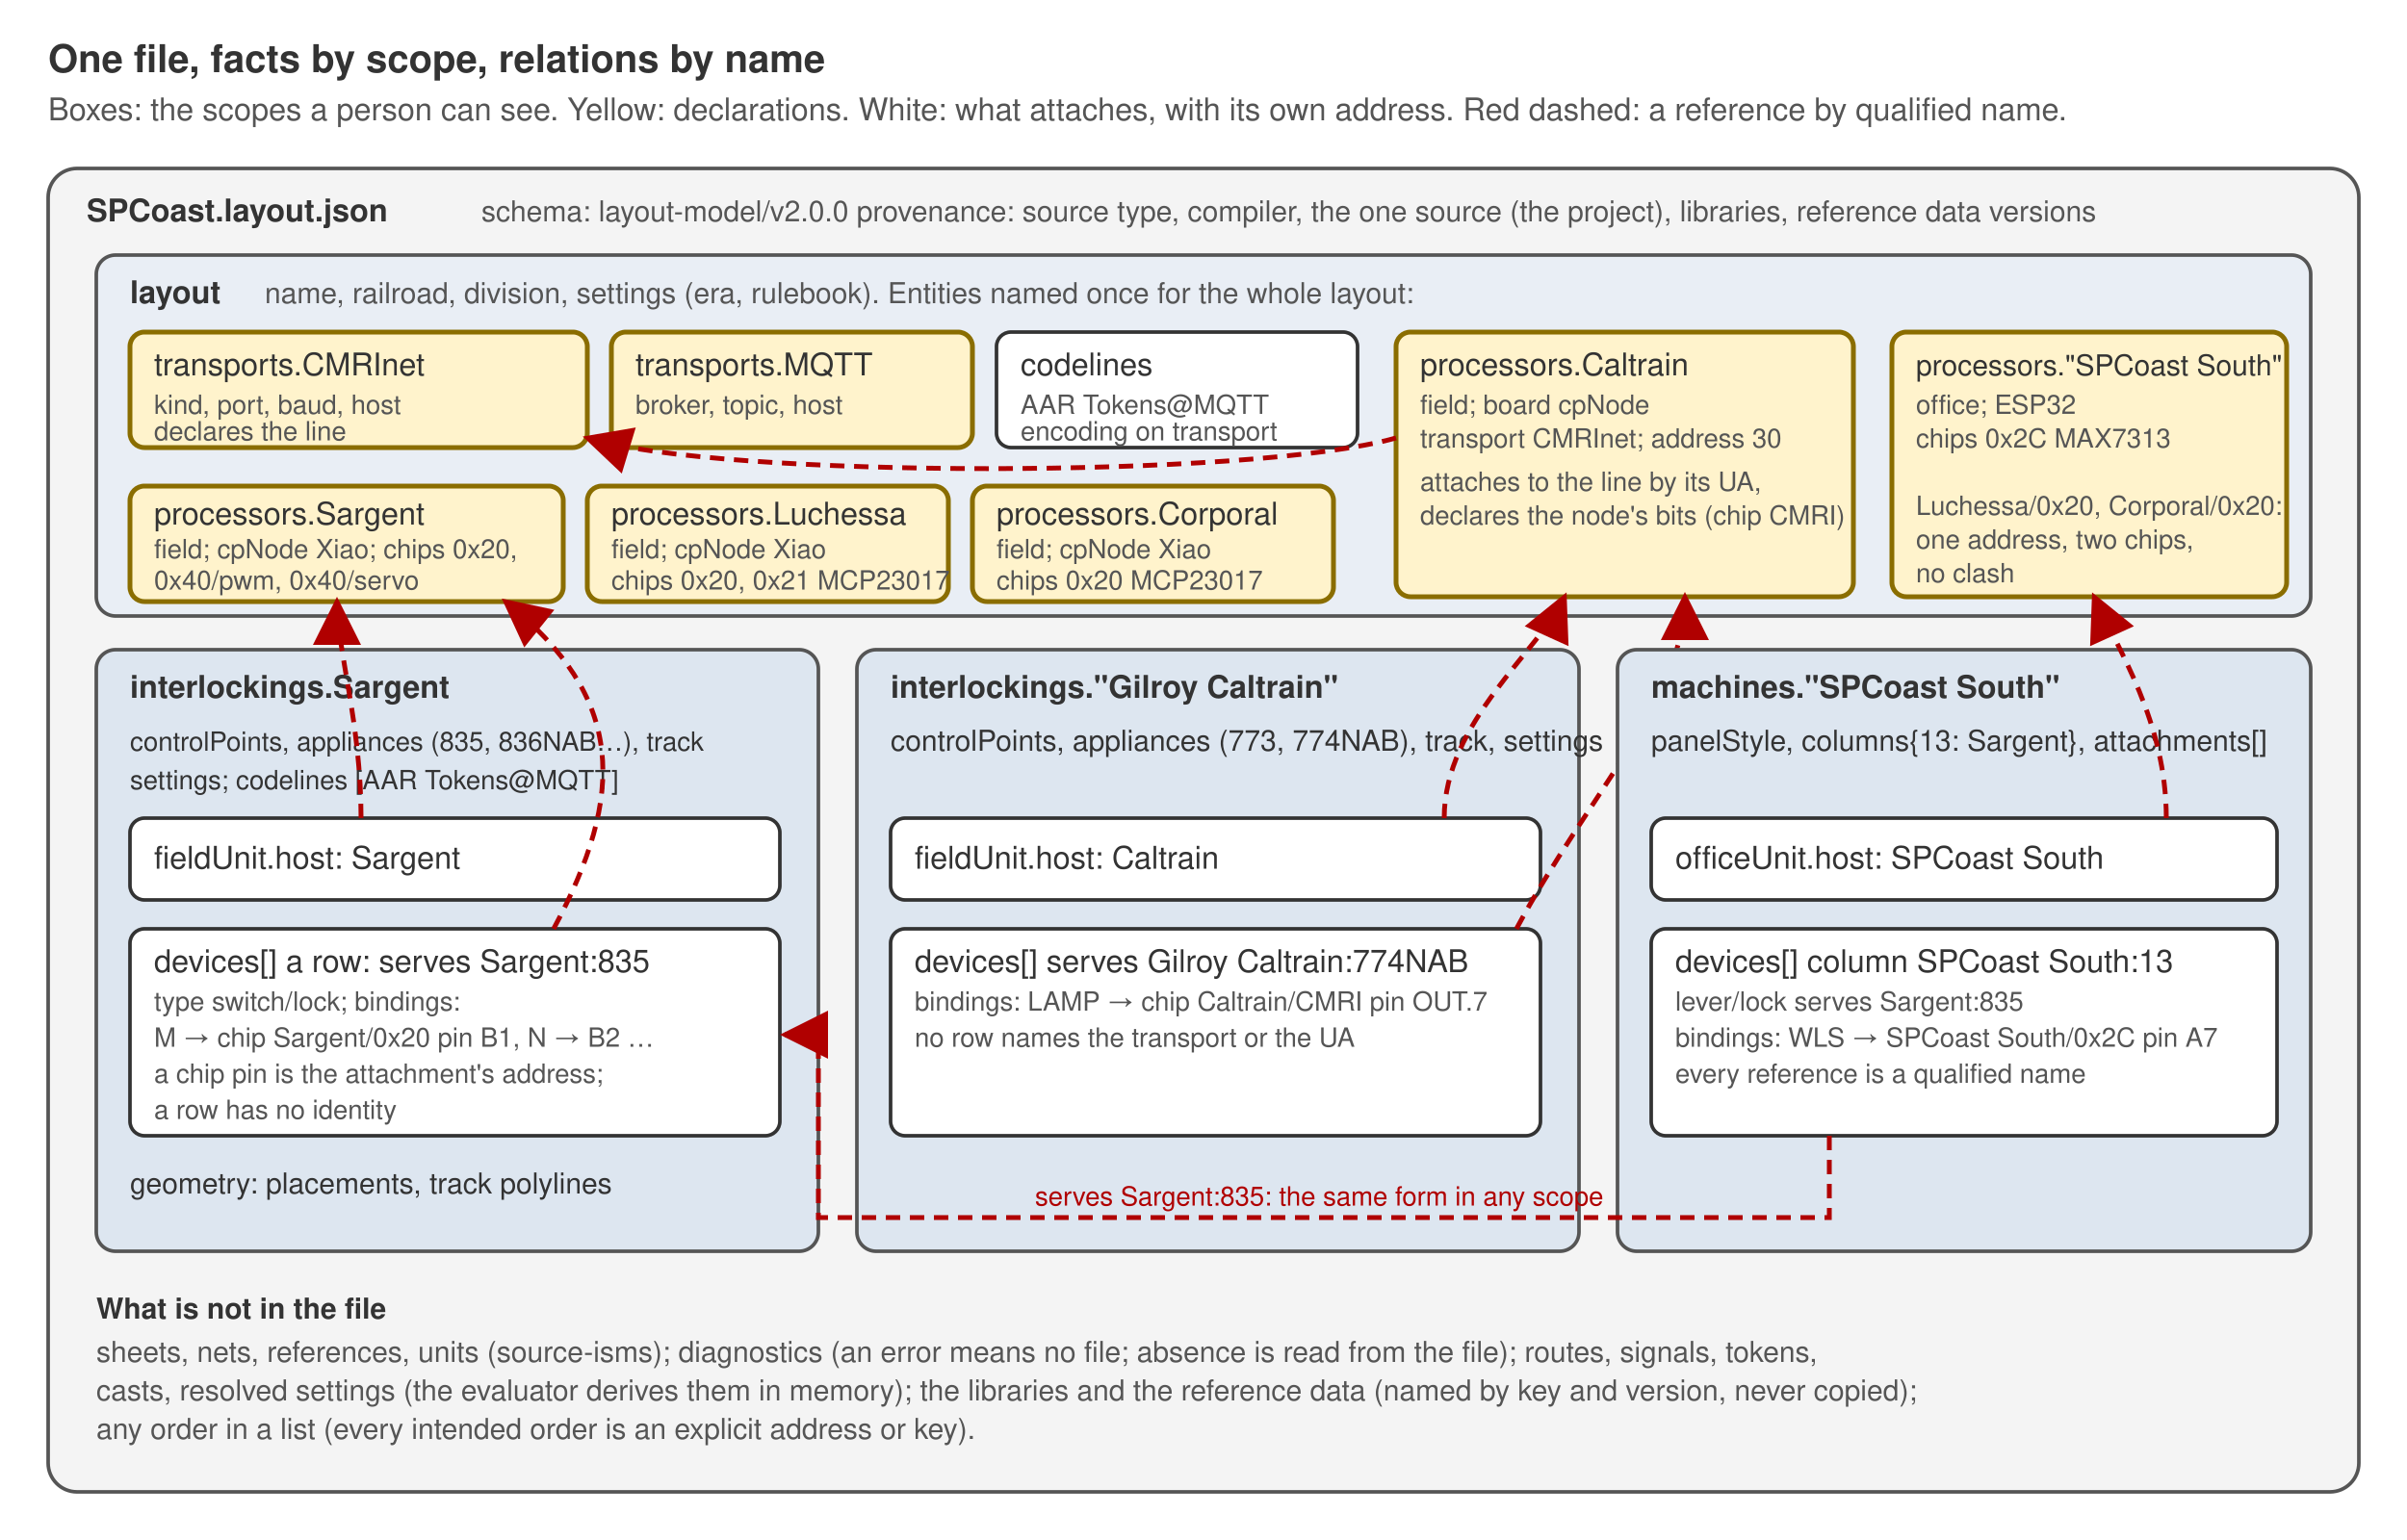
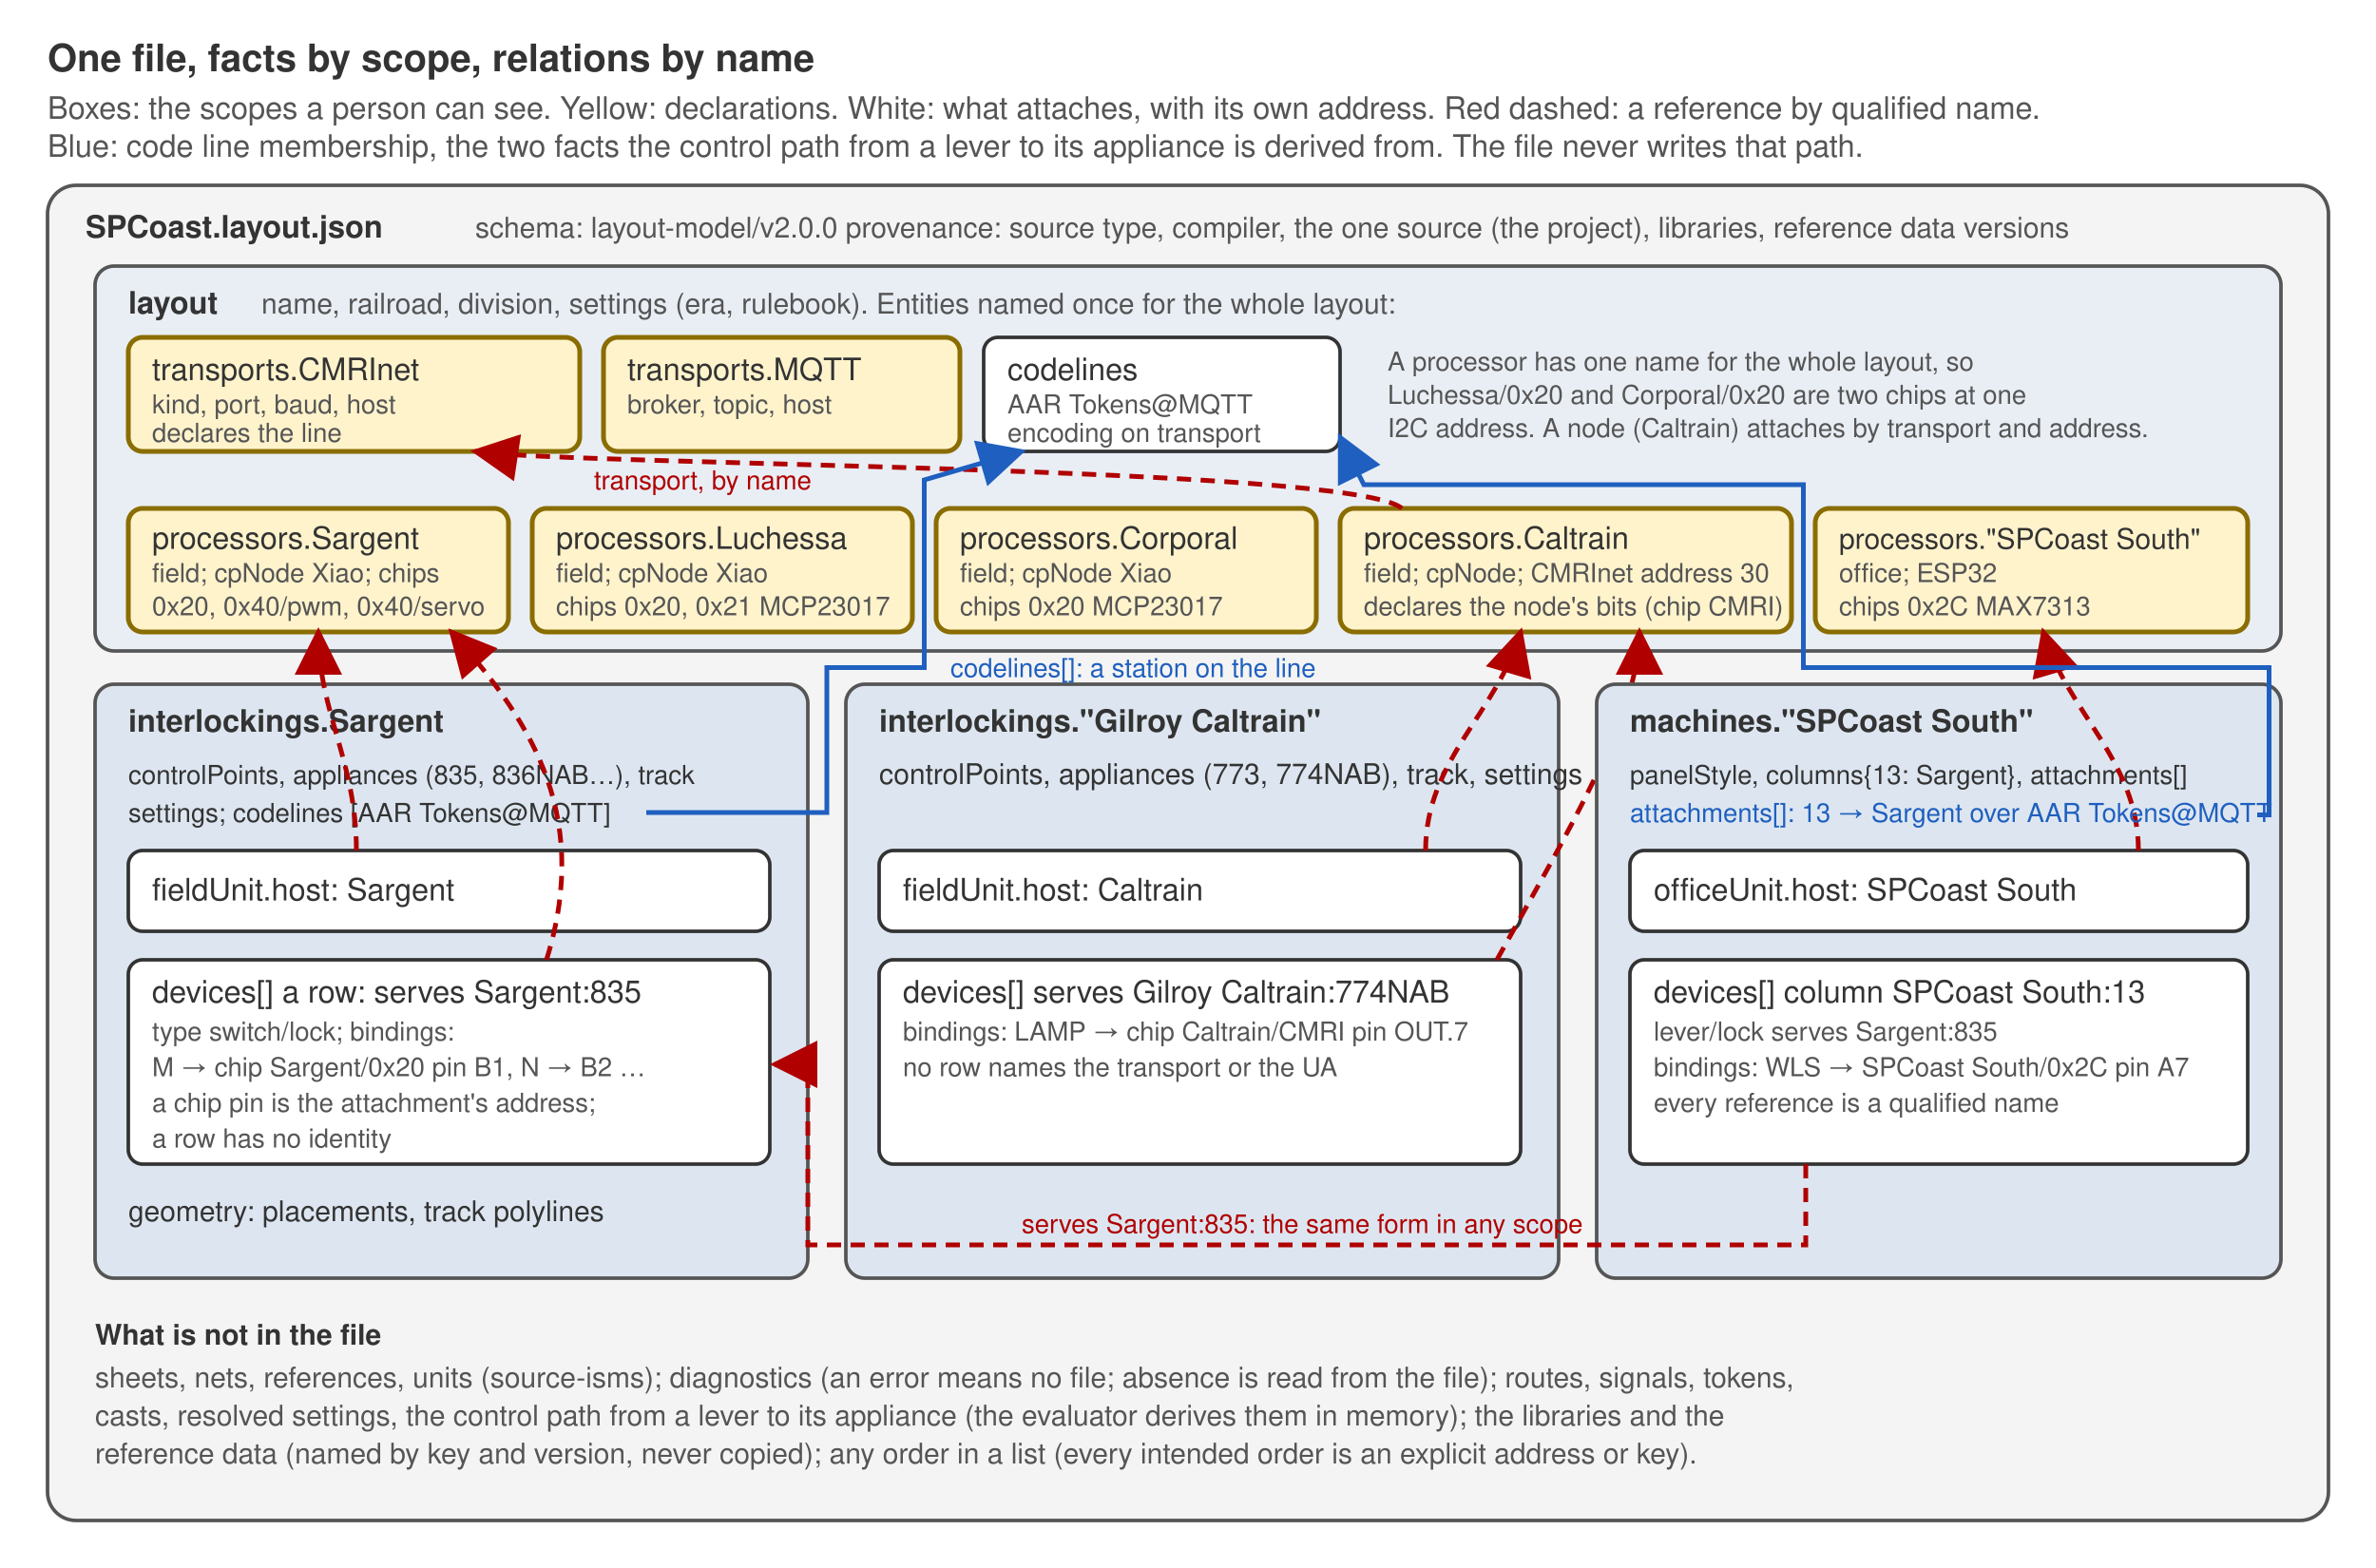
- <svg xmlns="http://www.w3.org/2000/svg" viewBox="0 0 1000 640" font-family="Helvetica, Arial, sans-serif" font-size="13">
-   <rect width="1000" height="640" fill="#ffffff" />
+ <svg xmlns="http://www.w3.org/2000/svg" viewBox="0 0 1000 660" font-family="Helvetica, Arial, sans-serif" font-size="13">
+   <rect width="1000" height="660" fill="#ffffff" />
  <defs>
    <marker id="r" markerWidth="10" markerHeight="10" refX="9" refY="5" orient="auto">
      <path d="M0,0 L10,5 L0,10 z" fill="#b00000" />
    </marker>
+     <marker id="b" markerWidth="10" markerHeight="10" refX="9" refY="5" orient="auto">
+       <path d="M0,0 L10,5 L0,10 z" fill="#1f5fbf" />
+     </marker>
  </defs>
  <text x="20" y="30" font-size="16" font-weight="bold" fill="#333">One file, facts by scope, relations by name</text>
  <text x="20" y="50" fill="#555">Boxes: the scopes a person can see. Yellow: declarations. White: what attaches, with its own address. Red dashed: a reference by qualified name.</text>
-   <rect x="20" y="70" width="960" height="550" rx="12" fill="#f4f4f4" stroke="#555" stroke-width="1.5" />
-   <text x="36" y="92" font-weight="bold" fill="#333">SPCoast.layout.json</text>
-   <text x="200" y="92" fill="#555" font-size="12">schema: layout-model/v2.0.0    provenance: source type, compiler, the one source (the project), libraries, reference data versions</text>
-   <rect x="40" y="106" width="920" height="150" rx="8" fill="#e9eef5" stroke="#555" stroke-width="1.5" />
-   <text x="54" y="126" font-weight="bold" fill="#333">layout</text>
-   <text x="110" y="126" fill="#555" font-size="12">name, railroad, division, settings (era, rulebook). Entities named once for the whole layout:</text>
-   <rect x="54" y="138" width="190" height="48" rx="6" fill="#fff3cc" stroke="#8a6d00" stroke-width="2" />
-   <text x="64" y="156" fill="#333">transports.CMRInet</text>
-   <text x="64" y="172" fill="#555" font-size="11">kind, port, baud, host</text>
-   <text x="64" y="183" fill="#555" font-size="11">declares the line</text>
-   <rect x="254" y="138" width="150" height="48" rx="6" fill="#fff3cc" stroke="#8a6d00" stroke-width="2" />
-   <text x="264" y="156" fill="#333">transports.MQTT</text>
-   <text x="264" y="172" fill="#555" font-size="11">broker, topic, host</text>
-   <rect x="414" y="138" width="150" height="48" rx="6" fill="#ffffff" stroke="#333" stroke-width="1.5" />
-   <text x="424" y="156" fill="#333">codelines</text>
-   <text x="424" y="172" fill="#555" font-size="11">AAR Tokens@MQTT</text>
-   <text x="424" y="183" fill="#555" font-size="11">encoding on transport</text>
-   <rect x="54" y="202" width="180" height="48" rx="6" fill="#fff3cc" stroke="#8a6d00" stroke-width="2" />
-   <text x="64" y="218" fill="#333">processors.Sargent</text>
-   <text x="64" y="232" fill="#555" font-size="11">field; cpNode Xiao; chips 0x20,</text>
-   <text x="64" y="245" fill="#555" font-size="11">0x40/pwm, 0x40/servo</text>
-   <rect x="244" y="202" width="150" height="48" rx="6" fill="#fff3cc" stroke="#8a6d00" stroke-width="2" />
-   <text x="254" y="218" fill="#333">processors.Luchessa</text>
-   <text x="254" y="232" fill="#555" font-size="11">field; cpNode Xiao</text>
-   <text x="254" y="245" fill="#555" font-size="11">chips 0x20, 0x21 MCP23017</text>
-   <rect x="404" y="202" width="150" height="48" rx="6" fill="#fff3cc" stroke="#8a6d00" stroke-width="2" />
-   <text x="414" y="218" fill="#333">processors.Corporal</text>
-   <text x="414" y="232" fill="#555" font-size="11">field; cpNode Xiao</text>
-   <text x="414" y="245" fill="#555" font-size="11">chips 0x20 MCP23017</text>
-   <rect x="580" y="138" width="190" height="110" rx="6" fill="#fff3cc" stroke="#8a6d00" stroke-width="2" />
-   <text x="590" y="156" fill="#333">processors.Caltrain</text>
-   <text x="590" y="172" fill="#555" font-size="11">field; board cpNode</text>
-   <text x="590" y="186" fill="#555" font-size="11">transport CMRInet; address 30</text>
-   <text x="590" y="204" fill="#555" font-size="11">attaches to the line by its UA,</text>
-   <text x="590" y="218" fill="#555" font-size="11">declares the node's bits (chip CMRI)</text>
-   <path d="M 580 182 C 520 199, 300 199, 244 182" fill="none" stroke="#b00000" stroke-width="2" stroke-dasharray="6 4" marker-end="url(#r)" />
-   <rect x="786" y="138" width="164" height="110" rx="6" fill="#fff3cc" stroke="#8a6d00" stroke-width="2" />
-   <text x="796" y="156" fill="#333" font-size="12">processors."SPCoast South"</text>
-   <text x="796" y="172" fill="#555" font-size="11">office; ESP32</text>
-   <text x="796" y="186" fill="#555" font-size="11">chips 0x2C MAX7313</text>
-   <text x="796" y="214" fill="#555" font-size="11">Luchessa/0x20, Corporal/0x20:</text>
-   <text x="796" y="228" fill="#555" font-size="11">one address, two chips,</text>
-   <text x="796" y="242" fill="#555" font-size="11">no clash</text>
-   <rect x="40" y="270" width="300" height="250" rx="8" fill="#dde6f0" stroke="#555" stroke-width="1.5" />
-   <text x="54" y="290" font-weight="bold" fill="#333">interlockings.Sargent</text>
-   <text x="54" y="312" fill="#333" font-size="11">controlPoints, appliances (835, 836NAB…), track</text>
-   <text x="54" y="328" fill="#333" font-size="11">settings; codelines [AAR Tokens@MQTT]</text>
-   <rect x="54" y="340" width="270" height="34" rx="6" fill="#ffffff" stroke="#333" stroke-width="1.5" />
-   <text x="64" y="361" fill="#333">fieldUnit.host: Sargent</text>
-   <path d="M 150 340 C 150 300, 140 270, 140 250" fill="none" stroke="#b00000" stroke-width="2" stroke-dasharray="6 4" marker-end="url(#r)" />
-   <rect x="54" y="386" width="270" height="86" rx="6" fill="#ffffff" stroke="#333" stroke-width="1.5" />
-   <text x="64" y="404" fill="#333">devices[]  a row: serves Sargent:835</text>
-   <text x="64" y="420" fill="#555" font-size="11">type switch/lock; bindings:</text>
-   <text x="64" y="435" fill="#555" font-size="11">M → chip Sargent/0x20 pin B1, N → B2 …</text>
-   <text x="64" y="450" fill="#555" font-size="11">a chip pin is the attachment's address;</text>
-   <text x="64" y="465" fill="#555" font-size="11">a row has no identity</text>
-   <text x="54" y="496" fill="#333" font-size="12">geometry: placements, track polylines</text>
-   <path d="M 230 386 C 260 330, 260 290, 210 250" fill="none" stroke="#b00000" stroke-width="2" stroke-dasharray="6 4" marker-end="url(#r)" />
-   <rect x="356" y="270" width="300" height="250" rx="8" fill="#dde6f0" stroke="#555" stroke-width="1.5" />
-   <text x="370" y="290" font-weight="bold" fill="#333">interlockings."Gilroy Caltrain"</text>
-   <text x="370" y="312" fill="#333" font-size="12">controlPoints, appliances (773, 774NAB), track, settings</text>
-   <rect x="370" y="340" width="270" height="34" rx="6" fill="#ffffff" stroke="#333" stroke-width="1.5" />
-   <text x="380" y="361" fill="#333">fieldUnit.host: Caltrain</text>
-   <path d="M 600 340 C 600 300, 640 270, 650 248" fill="none" stroke="#b00000" stroke-width="2" stroke-dasharray="6 4" marker-end="url(#r)" />
-   <rect x="370" y="386" width="270" height="86" rx="6" fill="#ffffff" stroke="#333" stroke-width="1.5" />
-   <text x="380" y="404" fill="#333">devices[]  serves Gilroy Caltrain:774NAB</text>
-   <text x="380" y="420" fill="#555" font-size="11">bindings: LAMP → chip Caltrain/CMRI pin OUT.7</text>
-   <text x="380" y="435" fill="#555" font-size="11">no row names the transport or the UA</text>
-   <path d="M 630 386 C 660 330, 700 290, 700 248" fill="none" stroke="#b00000" stroke-width="2" stroke-dasharray="6 4" marker-end="url(#r)" />
-   <rect x="672" y="270" width="288" height="250" rx="8" fill="#dde6f0" stroke="#555" stroke-width="1.5" />
-   <text x="686" y="290" font-weight="bold" fill="#333">machines."SPCoast South"</text>
-   <text x="686" y="312" fill="#333" font-size="12">panelStyle, columns{13: Sargent}, attachments[]</text>
-   <rect x="686" y="340" width="260" height="34" rx="6" fill="#ffffff" stroke="#333" stroke-width="1.5" />
-   <text x="696" y="361" fill="#333">officeUnit.host: SPCoast South</text>
-   <path d="M 900 340 C 900 300, 880 270, 870 248" fill="none" stroke="#b00000" stroke-width="2" stroke-dasharray="6 4" marker-end="url(#r)" />
-   <rect x="686" y="386" width="260" height="86" rx="6" fill="#ffffff" stroke="#333" stroke-width="1.5" />
-   <text x="696" y="404" fill="#333">devices[]  column SPCoast South:13</text>
-   <text x="696" y="420" fill="#555" font-size="11">lever/lock serves Sargent:835</text>
-   <text x="696" y="435" fill="#555" font-size="11">bindings: WLS → SPCoast South/0x2C pin A7</text>
-   <text x="696" y="450" fill="#555" font-size="11">every reference is a qualified name</text>
-   <path d="M 760 472 L 760 506 L 340 506 L 340 430 L 326 430" fill="none" stroke="#b00000" stroke-width="2" stroke-dasharray="6 4" marker-end="url(#r)" />
-   <text x="430" y="501" fill="#b00000" font-size="11">serves Sargent:835: the same form in any scope</text>
-   <text x="40" y="548" fill="#333" font-size="12" font-weight="bold">What is not in the file</text>
-   <text x="40" y="566" fill="#555" font-size="12">sheets, nets, references, units (source-isms); diagnostics (an error means no file; absence is read from the file); routes, signals, tokens,</text>
-   <text x="40" y="582" fill="#555" font-size="12">casts, resolved settings (the evaluator derives them in memory); the libraries and the reference data (named by key and version, never copied);</text>
-   <text x="40" y="598" fill="#555" font-size="12">any order in a list (every intended order is an explicit address or key).</text>
+   <text x="20" y="66" fill="#555">Blue: code line membership, the two facts the control path from a lever to its appliance is derived from. The file never writes that path.</text>
+   <rect x="20" y="78" width="960" height="562" rx="12" fill="#f4f4f4" stroke="#555" stroke-width="1.5" />
+   <text x="36" y="100" font-weight="bold" fill="#333">SPCoast.layout.json</text>
+   <text x="200" y="100" fill="#555" font-size="12">schema: layout-model/v2.0.0    provenance: source type, compiler, the one source (the project), libraries, reference data versions</text>
+   <rect x="40" y="112" width="920" height="162" rx="8" fill="#e9eef5" stroke="#555" stroke-width="1.5" />
+   <text x="54" y="132" font-weight="bold" fill="#333">layout</text>
+   <text x="110" y="132" fill="#555" font-size="12">name, railroad, division, settings (era, rulebook). Entities named once for the whole layout:</text>
+   <rect x="54" y="142" width="190" height="48" rx="6" fill="#fff3cc" stroke="#8a6d00" stroke-width="2" />
+   <text x="64" y="160" fill="#333">transports.CMRInet</text>
+   <text x="64" y="174" fill="#555" font-size="11">kind, port, baud, host</text>
+   <text x="64" y="186" fill="#555" font-size="11">declares the line</text>
+   <rect x="254" y="142" width="150" height="48" rx="6" fill="#fff3cc" stroke="#8a6d00" stroke-width="2" />
+   <text x="264" y="160" fill="#333">transports.MQTT</text>
+   <text x="264" y="174" fill="#555" font-size="11">broker, topic, host</text>
+   <rect x="414" y="142" width="150" height="48" rx="6" fill="#ffffff" stroke="#333" stroke-width="1.5" />
+   <text x="424" y="160" fill="#333">codelines</text>
+   <text x="424" y="174" fill="#555" font-size="11">AAR Tokens@MQTT</text>
+   <text x="424" y="186" fill="#555" font-size="11">encoding on transport</text>
+   <text x="584" y="156" fill="#555" font-size="11">A processor has one name for the whole layout, so</text>
+   <text x="584" y="170" fill="#555" font-size="11">Luchessa/0x20 and Corporal/0x20 are two chips at one</text>
+   <text x="584" y="184" fill="#555" font-size="11">I2C address. A node (Caltrain) attaches by transport and address.</text>
+   <rect x="54" y="214" width="160" height="52" rx="6" fill="#fff3cc" stroke="#8a6d00" stroke-width="2" />
+   <text x="64" y="231" fill="#333">processors.Sargent</text>
+   <text x="64" y="245" fill="#555" font-size="11">field; cpNode Xiao; chips</text>
+   <text x="64" y="259" fill="#555" font-size="11">0x20, 0x40/pwm, 0x40/servo</text>
+   <rect x="224" y="214" width="160" height="52" rx="6" fill="#fff3cc" stroke="#8a6d00" stroke-width="2" />
+   <text x="234" y="231" fill="#333">processors.Luchessa</text>
+   <text x="234" y="245" fill="#555" font-size="11">field; cpNode Xiao</text>
+   <text x="234" y="259" fill="#555" font-size="11">chips 0x20, 0x21 MCP23017</text>
+   <rect x="394" y="214" width="160" height="52" rx="6" fill="#fff3cc" stroke="#8a6d00" stroke-width="2" />
+   <text x="404" y="231" fill="#333">processors.Corporal</text>
+   <text x="404" y="245" fill="#555" font-size="11">field; cpNode Xiao</text>
+   <text x="404" y="259" fill="#555" font-size="11">chips 0x20 MCP23017</text>
+   <rect x="564" y="214" width="190" height="52" rx="6" fill="#fff3cc" stroke="#8a6d00" stroke-width="2" />
+   <text x="574" y="231" fill="#333">processors.Caltrain</text>
+   <text x="574" y="245" fill="#555" font-size="11">field; cpNode; CMRInet address 30</text>
+   <text x="574" y="259" fill="#555" font-size="11">declares the node's bits (chip CMRI)</text>
+   <rect x="764" y="214" width="182" height="52" rx="6" fill="#fff3cc" stroke="#8a6d00" stroke-width="2" />
+   <text x="774" y="231" fill="#333" font-size="12">processors."SPCoast South"</text>
+   <text x="774" y="245" fill="#555" font-size="11">office; ESP32</text>
+   <text x="774" y="259" fill="#555" font-size="11">chips 0x2C MAX7313</text>
+   <path d="M 590 214 C 570 196, 240 196, 200 190" fill="none" stroke="#b00000" stroke-width="2" stroke-dasharray="6 4" marker-end="url(#r)" />
+   <text x="250" y="206" fill="#b00000" font-size="11">transport, by name</text>
+   <rect x="40" y="288" width="300" height="250" rx="8" fill="#dde6f0" stroke="#555" stroke-width="1.5" />
+   <text x="54" y="308" font-weight="bold" fill="#333">interlockings.Sargent</text>
+   <text x="54" y="330" fill="#333" font-size="11">controlPoints, appliances (835, 836NAB…), track</text>
+   <text x="54" y="346" fill="#333" font-size="11">settings; codelines [AAR Tokens@MQTT]</text>
+   <rect x="54" y="358" width="270" height="34" rx="6" fill="#ffffff" stroke="#333" stroke-width="1.5" />
+   <text x="64" y="379" fill="#333">fieldUnit.host: Sargent</text>
+   <path d="M 150 358 C 150 320, 134 300, 134 266" fill="none" stroke="#b00000" stroke-width="2" stroke-dasharray="6 4" marker-end="url(#r)" />
+   <rect x="54" y="404" width="270" height="86" rx="6" fill="#ffffff" stroke="#333" stroke-width="1.5" />
+   <text x="64" y="422" fill="#333">devices[]  a row: serves Sargent:835</text>
+   <text x="64" y="438" fill="#555" font-size="11">type switch/lock; bindings:</text>
+   <text x="64" y="453" fill="#555" font-size="11">M → chip Sargent/0x20 pin B1, N → B2 …</text>
+   <text x="64" y="468" fill="#555" font-size="11">a chip pin is the attachment's address;</text>
+   <text x="64" y="483" fill="#555" font-size="11">a row has no identity</text>
+   <text x="54" y="514" fill="#333" font-size="12">geometry: placements, track polylines</text>
+   <path d="M 230 404 C 250 340, 220 300, 190 266" fill="none" stroke="#b00000" stroke-width="2" stroke-dasharray="6 4" marker-end="url(#r)" />
+   <path d="M 272 342 L 348 342 L 348 281 L 389 281 L 389 202 L 430 190" fill="none" stroke="#1f5fbf" stroke-width="2" marker-end="url(#b)" />
+   <rect x="356" y="288" width="300" height="250" rx="8" fill="#dde6f0" stroke="#555" stroke-width="1.5" />
+   <text x="370" y="308" font-weight="bold" fill="#333">interlockings."Gilroy Caltrain"</text>
+   <text x="370" y="330" fill="#333" font-size="12">controlPoints, appliances (773, 774NAB), track, settings</text>
+   <rect x="370" y="358" width="270" height="34" rx="6" fill="#ffffff" stroke="#333" stroke-width="1.5" />
+   <text x="380" y="379" fill="#333">fieldUnit.host: Caltrain</text>
+   <path d="M 600 358 C 600 320, 630 300, 640 266" fill="none" stroke="#b00000" stroke-width="2" stroke-dasharray="6 4" marker-end="url(#r)" />
+   <rect x="370" y="404" width="270" height="86" rx="6" fill="#ffffff" stroke="#333" stroke-width="1.5" />
+   <text x="380" y="422" fill="#333">devices[]  serves Gilroy Caltrain:774NAB</text>
+   <text x="380" y="438" fill="#555" font-size="11">bindings: LAMP → chip Caltrain/CMRI pin OUT.7</text>
+   <text x="380" y="453" fill="#555" font-size="11">no row names the transport or the UA</text>
+   <path d="M 630 404 C 660 350, 690 300, 690 266" fill="none" stroke="#b00000" stroke-width="2" stroke-dasharray="6 4" marker-end="url(#r)" />
+   <rect x="672" y="288" width="288" height="250" rx="8" fill="#dde6f0" stroke="#555" stroke-width="1.5" />
+   <text x="686" y="308" font-weight="bold" fill="#333">machines."SPCoast South"</text>
+   <text x="686" y="330" fill="#333" font-size="11">panelStyle, columns{13: Sargent}, attachments[]</text>
+   <rect x="686" y="358" width="260" height="34" rx="6" fill="#ffffff" stroke="#333" stroke-width="1.5" />
+   <text x="696" y="379" fill="#333">officeUnit.host: SPCoast South</text>
+   <path d="M 900 358 C 900 320, 870 300, 860 266" fill="none" stroke="#b00000" stroke-width="2" stroke-dasharray="6 4" marker-end="url(#r)" />
+   <rect x="686" y="404" width="260" height="86" rx="6" fill="#ffffff" stroke="#333" stroke-width="1.5" />
+   <text x="696" y="422" fill="#333">devices[]  column SPCoast South:13</text>
+   <text x="696" y="438" fill="#555" font-size="11">lever/lock serves Sargent:835</text>
+   <text x="696" y="453" fill="#555" font-size="11">bindings: WLS → SPCoast South/0x2C pin A7</text>
+   <text x="696" y="468" fill="#555" font-size="11">every reference is a qualified name</text>
+   <path d="M 760 490 L 760 524 L 340 524 L 340 448 L 326 448" fill="none" stroke="#b00000" stroke-width="2" stroke-dasharray="6 4" marker-end="url(#r)" />
+   <text x="430" y="519" fill="#b00000" font-size="11">serves Sargent:835: the same form in any scope</text>
+   <path d="M 950 343 L 955 343 L 955 281 L 759 281 L 759 204 L 574 204 L 564 184" fill="none" stroke="#1f5fbf" stroke-width="2" marker-end="url(#b)" />
+   <text x="400" y="285" fill="#1f5fbf" font-size="11">codelines[]: a station on the line</text>
+   <text x="686" y="346" fill="#1f5fbf" font-size="11">attachments[]: 13 → Sargent over AAR Tokens@MQTT</text>
+   <text x="40" y="566" fill="#333" font-size="12" font-weight="bold">What is not in the file</text>
+   <text x="40" y="584" fill="#555" font-size="12">sheets, nets, references, units (source-isms); diagnostics (an error means no file; absence is read from the file); routes, signals, tokens,</text>
+   <text x="40" y="600" fill="#555" font-size="12">casts, resolved settings, the control path from a lever to its appliance (the evaluator derives them in memory); the libraries and the</text>
+   <text x="40" y="616" fill="#555" font-size="12">reference data (named by key and version, never copied); any order in a list (every intended order is an explicit address or key).</text>
</svg>
